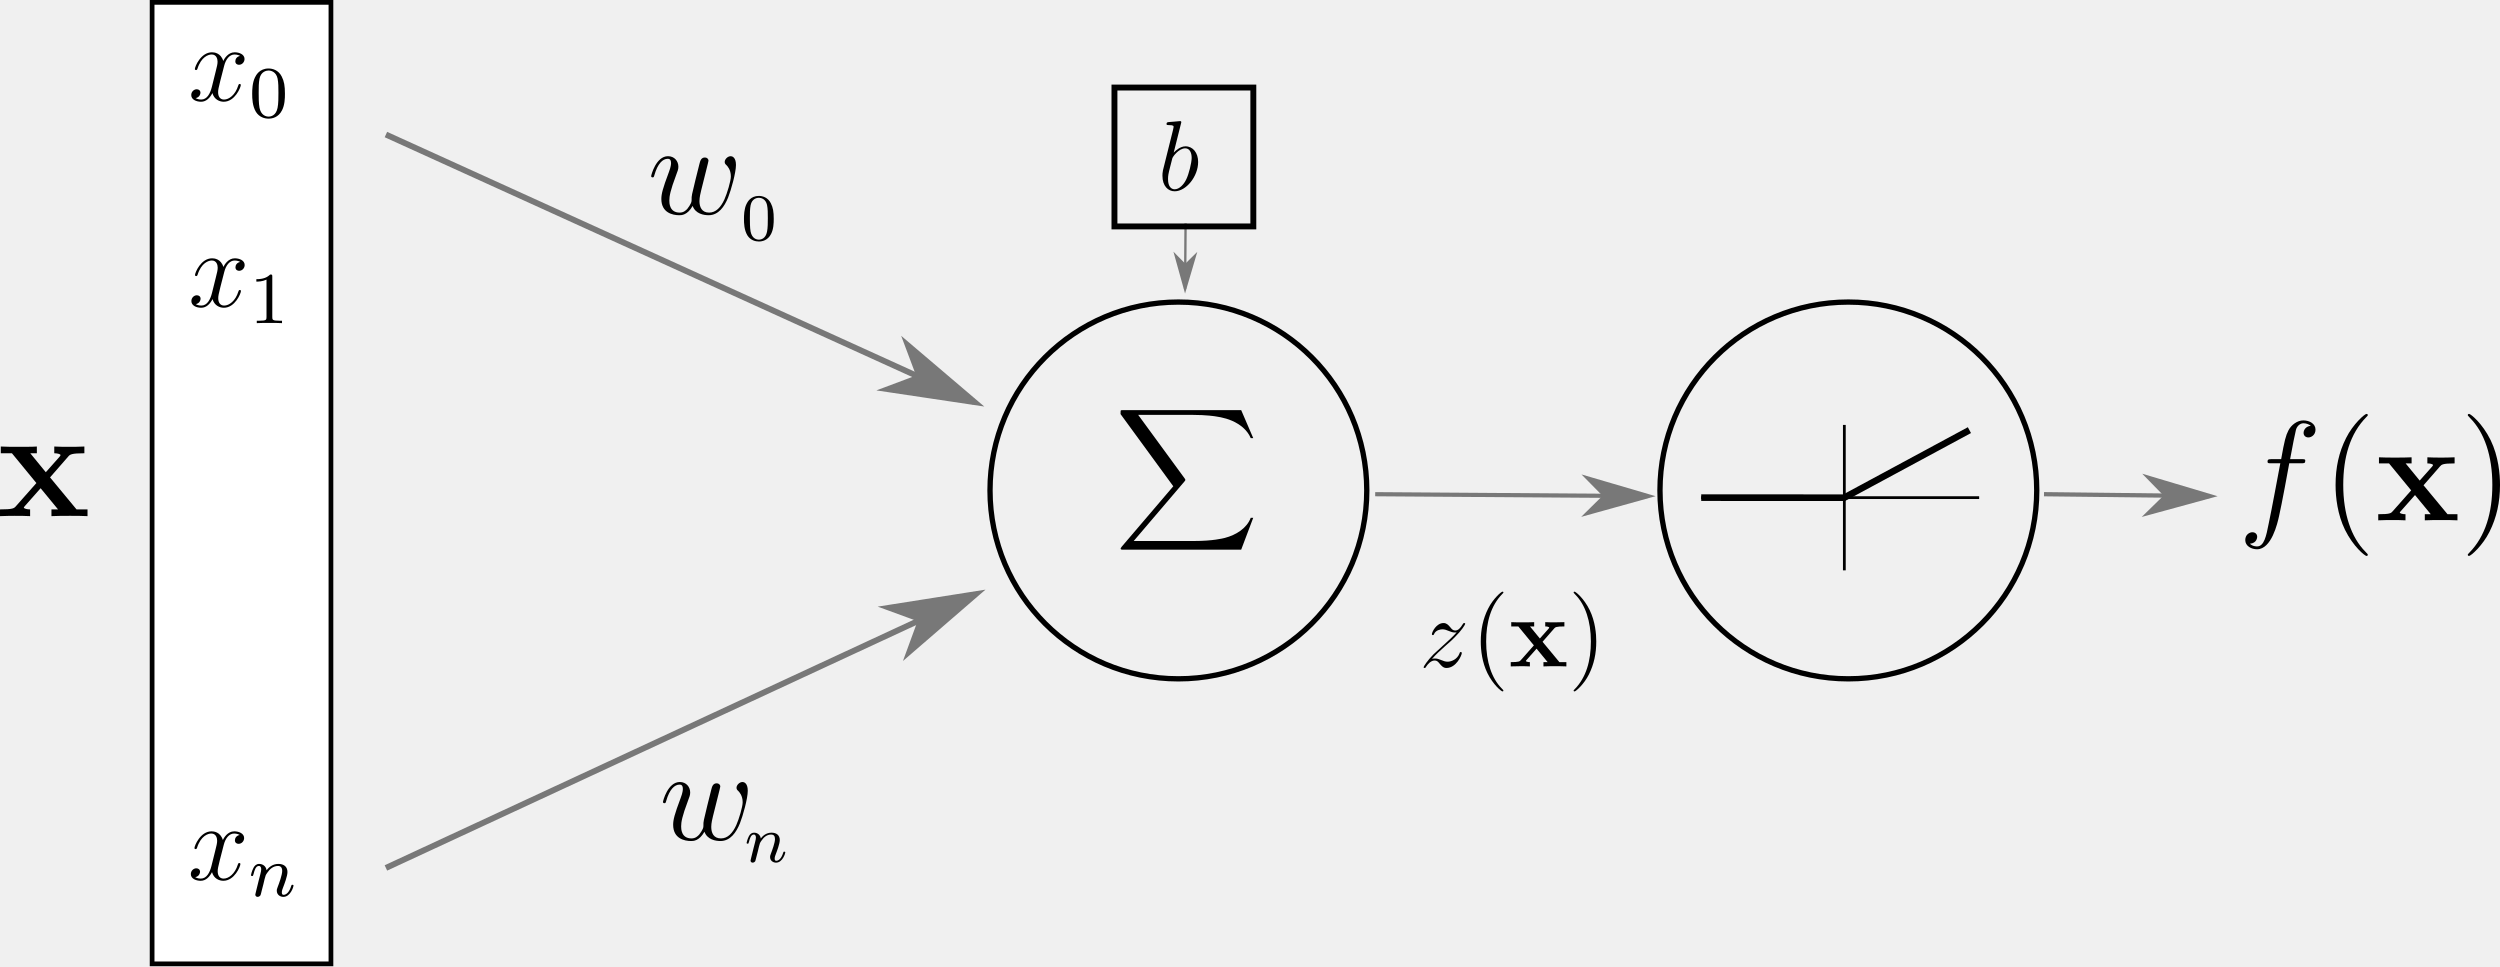
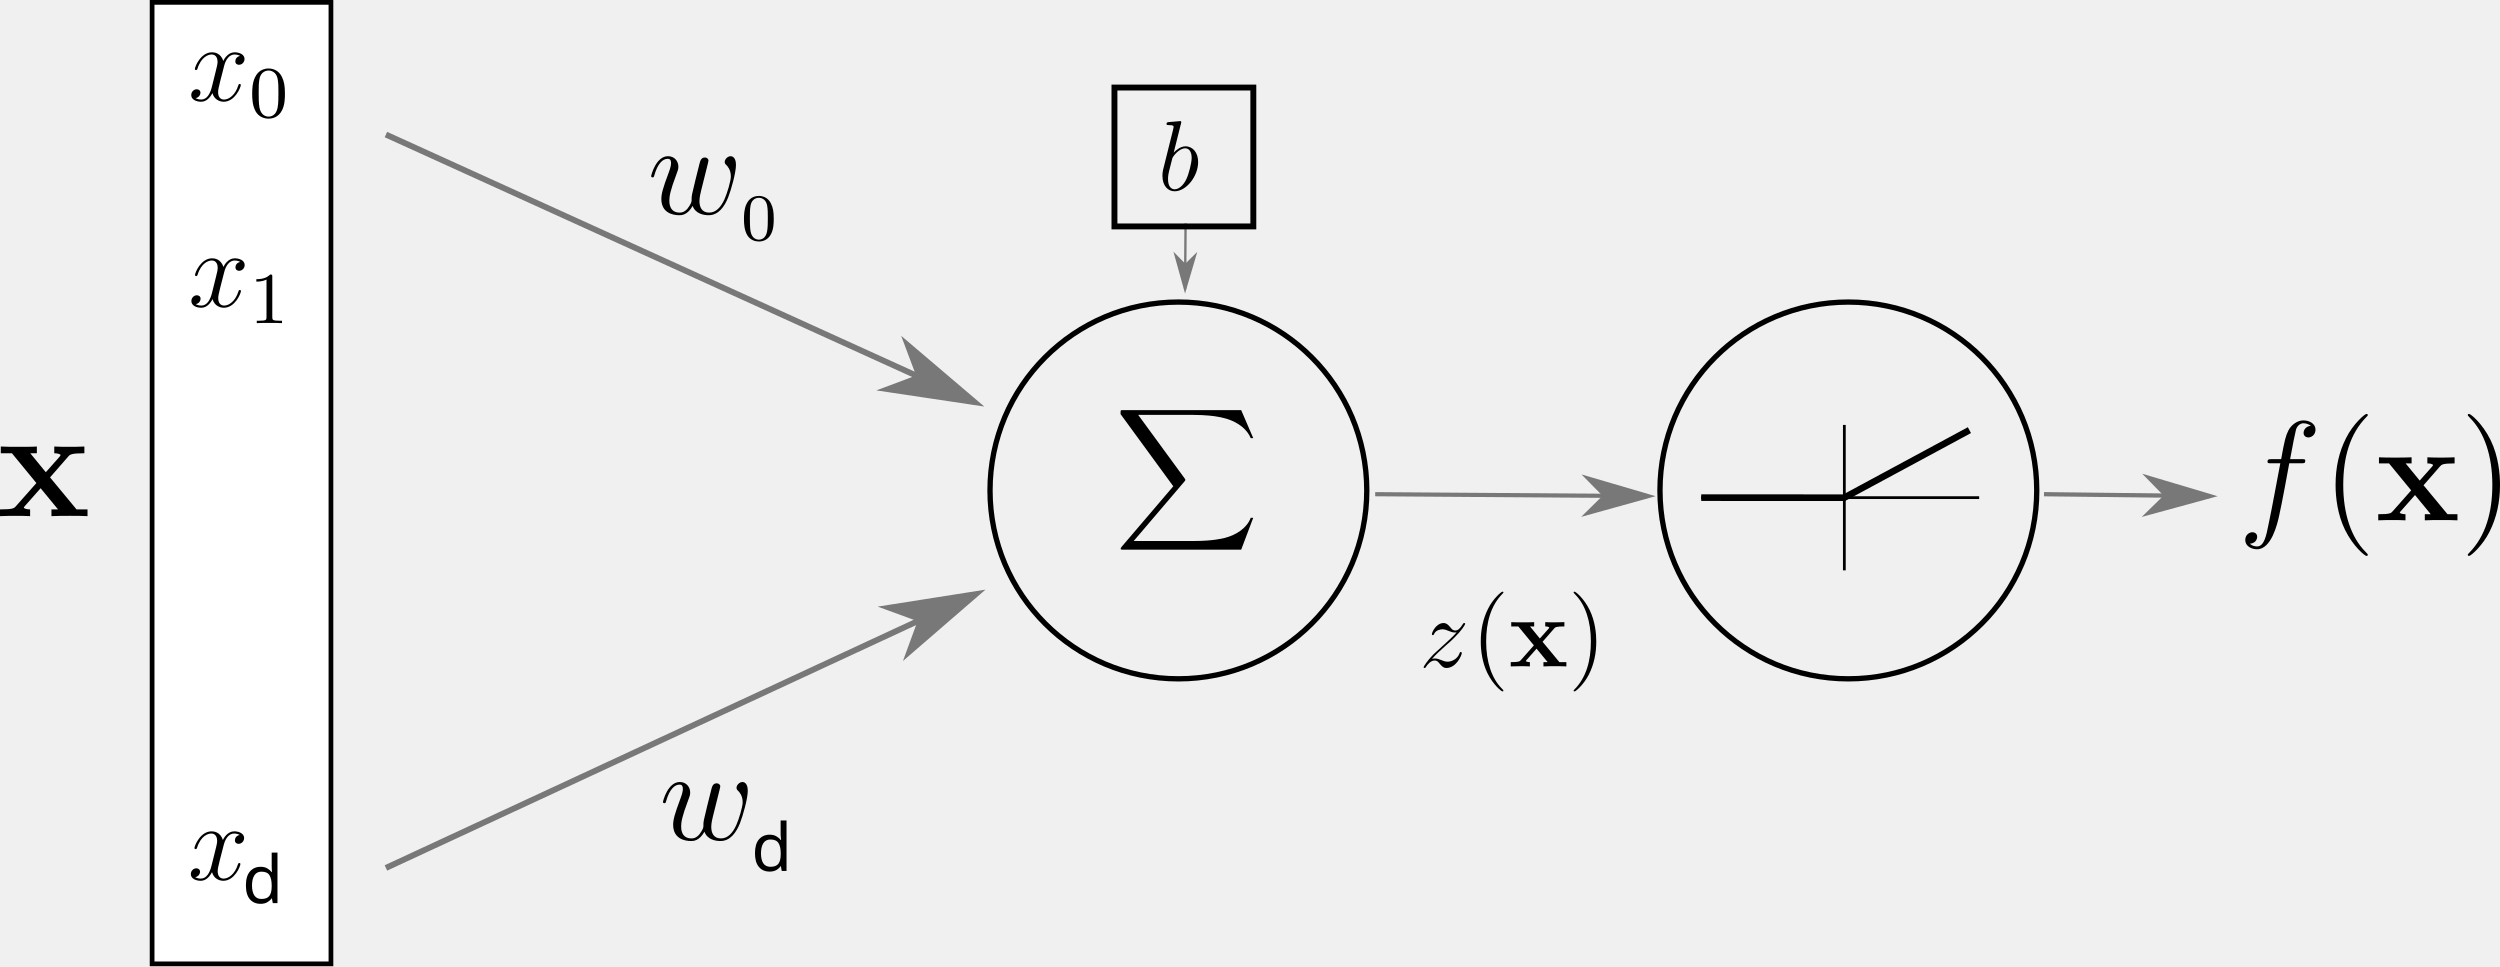
<svg xmlns="http://www.w3.org/2000/svg" width="119.507mm" height="46.188mm" viewBox="0 0 423.45 163.658" id="svg2" version="1.1">
  <defs id="defs4">
    <marker orient="auto" refY="0" refX="0" id="marker37521" style="overflow:visible">
      <path id="path37523" d="M 0,0 5,-5 -12.5,0 5,5 0,0 Z" style="fill:#000000;fill-opacity:1;fill-rule:evenodd;stroke:#000000;stroke-width:1pt;stroke-opacity:1" transform="matrix(-0.8,0,0,-0.8,-10,0)" />
    </marker>
    <marker orient="auto" refY="0" refX="0" id="marker23129" style="overflow:visible">
      <path id="path23131" d="M 0,0 5,-5 -12.5,0 5,5 0,0 Z" style="fill:#000000;fill-opacity:1;fill-rule:evenodd;stroke:#000000;stroke-width:1pt;stroke-opacity:1" transform="matrix(-0.8,0,0,-0.8,-10,0)" />
    </marker>
    <marker style="overflow:visible" id="marker17938" refX="0" refY="0" orient="auto">
      <path transform="matrix(-0.8,0,0,-0.8,-10,0)" style="fill:#000000;fill-opacity:1;fill-rule:evenodd;stroke:#000000;stroke-width:1pt;stroke-opacity:1" d="M 0,0 5,-5 -12.5,0 5,5 0,0 Z" id="path17940" />
    </marker>
    <marker orient="auto" refY="0" refX="0" id="Arrow1Lend" style="overflow:visible">
      <path id="path17495" d="M 0,0 5,-5 -12.5,0 5,5 0,0 Z" style="fill:#000000;fill-opacity:1;fill-rule:evenodd;stroke:#000000;stroke-width:1pt;stroke-opacity:1" transform="matrix(-0.8,0,0,-0.8,-10,0)" />
    </marker>
    <marker style="overflow:visible" id="marker22221" refX="0" refY="0" orient="auto">
      <path transform="matrix(-0.8,0,0,-0.8,-10,0)" style="fill:#000000;fill-opacity:1;fill-rule:evenodd;stroke:#000000;stroke-width:1pt;stroke-opacity:1" d="M 0,0 5,-5 -12.5,0 5,5 0,0 Z" id="path22223" />
    </marker>
    <marker style="overflow:visible" id="marker21117" refX="0" refY="0" orient="auto">
      <path transform="matrix(-0.8,0,0,-0.8,-10,0)" style="fill:#000000;fill-opacity:1;fill-rule:evenodd;stroke:#000000;stroke-width:1pt;stroke-opacity:1" d="M 0,0 5,-5 -12.5,0 5,5 0,0 Z" id="path21119" />
    </marker>
    <marker style="overflow:visible" id="marker34054" refX="0" refY="0" orient="auto">
      <path transform="matrix(-0.8,0,0,-0.8,-10,0)" style="fill:#000000;fill-opacity:1;fill-rule:evenodd;stroke:#000000;stroke-width:1pt;stroke-opacity:1" d="M 0,0 5,-5 -12.5,0 5,5 0,0 Z" id="path34056" />
    </marker>
    <marker style="overflow:visible" id="marker34130" refX="0" refY="0" orient="auto">
      <path transform="matrix(-0.8,0,0,-0.8,-10,0)" style="fill:#000000;fill-opacity:1;fill-rule:evenodd;stroke:#000000;stroke-width:1pt;stroke-opacity:1" d="M 0,0 5,-5 -12.5,0 5,5 0,0 Z" id="path34132" />
    </marker>
    <marker orient="auto" refY="0" refX="0" id="marker33821" style="overflow:visible">
      <path id="path33823" d="M 0,0 5,-5 -12.5,0 5,5 0,0 Z" style="fill:#000000;fill-opacity:1;fill-rule:evenodd;stroke:#000000;stroke-width:1pt;stroke-opacity:1" transform="matrix(-0.8,0,0,-0.8,-10,0)" />
    </marker>
    <marker orient="auto" refY="0" refX="0" id="marker33769" style="overflow:visible">
      <path id="path33771" d="M 0,0 5,-5 -12.5,0 5,5 0,0 Z" style="fill:#000000;fill-opacity:1;fill-rule:evenodd;stroke:#000000;stroke-width:1pt;stroke-opacity:1" transform="matrix(-0.8,0,0,-0.8,-10,0)" />
    </marker>
    <marker orient="auto" refY="0" refX="0" id="marker33723" style="overflow:visible">
      <path id="path33725" d="M 0,0 5,-5 -12.5,0 5,5 0,0 Z" style="fill:#000000;fill-opacity:1;fill-rule:evenodd;stroke:#000000;stroke-width:1pt;stroke-opacity:1" transform="matrix(-0.8,0,0,-0.8,-10,0)" />
    </marker>
    <marker orient="auto" refY="0" refX="0" id="marker33879" style="overflow:visible">
      <path id="path33881" d="M 0,0 5,-5 -12.5,0 5,5 0,0 Z" style="fill:#000000;fill-opacity:1;fill-rule:evenodd;stroke:#000000;stroke-width:1pt;stroke-opacity:1" transform="matrix(-0.8,0,0,-0.8,-10,0)" />
    </marker>
  </defs>
  <g id="layer1" transform="translate(-56.53959,-79.17836)">
    <path id="path17470" d="m 368.934,151.151 v 24.633" style="fill:none;fill-rule:evenodd;stroke:#000000;stroke-width:0.469;stroke-linecap:butt;stroke-linejoin:miter;stroke-miterlimit:4;stroke-dasharray:none;stroke-opacity:1" />
    <path style="fill:none;fill-rule:evenodd;stroke:#000000;stroke-width:0.469;stroke-linecap:butt;stroke-linejoin:miter;stroke-miterlimit:4;stroke-dasharray:none;stroke-opacity:1" d="m 344.69,163.468 h 47.078" id="path17472" />
    <path id="path17486" d="m 121.905,101.967 99.587,45.267" style="opacity:0.5;fill:none;fill-rule:evenodd;stroke:#000000;stroke-width:1;stroke-linecap:butt;stroke-linejoin:miter;stroke-miterlimit:4;stroke-dasharray:none;stroke-dashoffset:0;stroke-opacity:1;marker-end:url(#Arrow1Lend)" />
    <path style="opacity:0.5;fill:none;fill-rule:evenodd;stroke:#000000;stroke-width:1;stroke-linecap:butt;stroke-linejoin:miter;stroke-miterlimit:4;stroke-dasharray:none;stroke-dashoffset:0;stroke-opacity:1;marker-end:url(#marker17938)" d="m 121.905,226.188 99.798,-46.32" id="path17936" />
    <path style="opacity:0.5;fill:none;fill-rule:evenodd;stroke:#000000;stroke-width:0.398;stroke-linecap:butt;stroke-linejoin:miter;stroke-miterlimit:4;stroke-dasharray:none;stroke-dashoffset:0;stroke-opacity:1;marker-end:url(#marker23129)" d="m 257.353,117.014 -0.085,11.109" id="path22219" />
    <path style="opacity:0.5;fill:none;fill-rule:evenodd;stroke:#000000;stroke-width:0.708;stroke-linecap:butt;stroke-linejoin:miter;stroke-miterlimit:4;stroke-dasharray:none;stroke-dashoffset:0;stroke-opacity:1;marker-end:url(#marker21117)" d="m 289.469,162.886 46.124,0.325" id="path21115" />
    <rect style="fill:#ffffff;fill-opacity:1;stroke:#000000;stroke-width:0.8;stroke-miterlimit:4;stroke-dasharray:none;stroke-dashoffset:0;stroke-opacity:1" id="rect4136-1" width="30.291" height="162.858" x="82.304" y="79.578" />
    <circle style="fill:none;fill-opacity:1;stroke:#000000;stroke-width:0.901;stroke-miterlimit:4;stroke-dasharray:none;stroke-dashoffset:0;stroke-opacity:1" id="path4138-0" cx="256.137" cy="162.249" r="31.909" />
    <g id="g29382" transform="matrix(1.1,0,0,1.1,-260.5438,121.5751)">
      <path d="m 325.236,-29.933 c -0.54,0.101 -0.743,0.507 -0.743,0.827 0,0.405 0.321,0.54 0.557,0.54 0.507,0 0.861,-0.439 0.861,-0.895 0,-0.709 -0.811,-1.03 -1.52,-1.03 -1.03,0 -1.604,1.013 -1.756,1.334 -0.388,-1.267 -1.435,-1.334 -1.739,-1.334 -1.722,0 -2.634,2.212 -2.634,2.584 0,0.068 0.068,0.152 0.186,0.152 0.135,0 0.169,-0.101 0.203,-0.169 0.574,-1.874 1.706,-2.229 2.195,-2.229 0.76,0 0.912,0.709 0.912,1.115 0,0.372 -0.101,0.76 -0.304,1.57 l -0.574,2.313 c -0.253,1.013 -0.743,1.942 -1.638,1.942 -0.084,0 -0.507,0 -0.861,-0.22 0.608,-0.118 0.743,-0.625 0.743,-0.827 0,-0.338 -0.253,-0.54 -0.574,-0.54 -0.405,0 -0.844,0.355 -0.844,0.895 0,0.709 0.794,1.03 1.52,1.03 0.811,0 1.385,-0.642 1.739,-1.334 0.27,0.996 1.115,1.334 1.739,1.334 1.722,0 2.634,-2.212 2.634,-2.584 0,-0.084 -0.068,-0.152 -0.169,-0.152 -0.152,0 -0.169,0.084 -0.22,0.22 -0.456,1.486 -1.435,2.178 -2.195,2.178 -0.591,0 -0.912,-0.439 -0.912,-1.131 0,-0.372 0.068,-0.642 0.338,-1.756 l 0.591,-2.297 c 0.253,-1.013 0.827,-1.756 1.604,-1.756 0.034,0 0.507,0 0.861,0.22 z" id="use28720" />
      <path d="m 332.133,-24.101 c 0,-1.205 -0.124,-1.936 -0.495,-2.657 -0.495,-0.991 -1.407,-1.238 -2.026,-1.238 -1.418,0 -1.936,1.058 -2.094,1.373 -0.405,0.822 -0.428,1.936 -0.428,2.522 0,0.743 0.034,1.88 0.574,2.781 0.518,0.833 1.351,1.047 1.948,1.047 0.54,0 1.509,-0.169 2.071,-1.283 0.417,-0.811 0.45,-1.813 0.45,-2.544 z m -2.522,3.512 c -0.383,0 -1.16,-0.18 -1.396,-1.362 -0.124,-0.642 -0.124,-1.7 -0.124,-2.285 0,-0.777 0,-1.565 0.124,-2.184 0.236,-1.148 1.115,-1.261 1.396,-1.261 0.383,0 1.16,0.191 1.385,1.216 0.135,0.619 0.135,1.464 0.135,2.229 0,0.664 0,1.677 -0.135,2.308 -0.236,1.182 -1.013,1.34 -1.385,1.34 z" id="use28722" />
    </g>
    <g id="g29386" transform="matrix(1.1,0,0,1.1,-278.2086,156.4699)">
      <path d="m 341.316,-29.933 c -0.54,0.101 -0.743,0.507 -0.743,0.827 0,0.405 0.321,0.54 0.557,0.54 0.507,0 0.861,-0.439 0.861,-0.895 0,-0.709 -0.811,-1.03 -1.52,-1.03 -1.03,0 -1.604,1.013 -1.756,1.334 -0.388,-1.267 -1.435,-1.334 -1.739,-1.334 -1.722,0 -2.634,2.212 -2.634,2.584 0,0.068 0.068,0.152 0.186,0.152 0.135,0 0.169,-0.101 0.203,-0.169 0.574,-1.874 1.706,-2.229 2.195,-2.229 0.76,0 0.912,0.709 0.912,1.115 0,0.372 -0.101,0.76 -0.304,1.57 l -0.574,2.313 c -0.253,1.013 -0.743,1.942 -1.638,1.942 -0.084,0 -0.507,0 -0.861,-0.22 0.608,-0.118 0.743,-0.625 0.743,-0.827 0,-0.338 -0.253,-0.54 -0.574,-0.54 -0.405,0 -0.844,0.355 -0.844,0.895 0,0.709 0.794,1.03 1.52,1.03 0.811,0 1.385,-0.642 1.739,-1.334 0.27,0.996 1.115,1.334 1.739,1.334 1.722,0 2.634,-2.212 2.634,-2.584 0,-0.084 -0.068,-0.152 -0.169,-0.152 -0.152,0 -0.169,0.084 -0.22,0.22 -0.456,1.486 -1.435,2.178 -2.195,2.178 -0.591,0 -0.912,-0.439 -0.912,-1.131 0,-0.372 0.068,-0.642 0.338,-1.756 l 0.591,-2.297 c 0.253,-1.013 0.827,-1.756 1.604,-1.756 0.034,0 0.507,0 0.861,0.22 z" id="use28724" />
      <path d="m 346.243,-27.681 c 0,-0.304 -0.022,-0.315 -0.326,-0.315 -0.462,0.45 -1.058,0.72 -2.128,0.72 l 0,0.372 c 0.304,0 0.912,0 1.565,-0.304 l 0,5.775 c 0,0.417 -0.034,0.552 -1.103,0.552 l -0.394,0 0,0.372 c 0.462,-0.034 1.43,-0.034 1.936,-0.034 0.507,0 1.486,0 1.948,0.034 l 0,-0.372 -0.394,0 c -1.069,0 -1.103,-0.135 -1.103,-0.552 l 0,-6.248 z" id="use28726" />
    </g>
    <g id="g29390" transform="matrix(1.1,0,0,1.1,-295.9898,253.53)">
      <path d="m 357.397,-29.933 c -0.54,0.101 -0.743,0.507 -0.743,0.827 0,0.405 0.321,0.54 0.557,0.54 0.507,0 0.861,-0.439 0.861,-0.895 0,-0.709 -0.811,-1.03 -1.52,-1.03 -1.03,0 -1.604,1.013 -1.756,1.334 -0.388,-1.267 -1.435,-1.334 -1.739,-1.334 -1.722,0 -2.634,2.212 -2.634,2.584 0,0.068 0.068,0.152 0.186,0.152 0.135,0 0.169,-0.101 0.203,-0.169 0.574,-1.874 1.706,-2.229 2.195,-2.229 0.76,0 0.912,0.709 0.912,1.115 0,0.372 -0.101,0.76 -0.304,1.57 l -0.574,2.313 c -0.253,1.013 -0.743,1.942 -1.638,1.942 -0.085,0 -0.507,0 -0.861,-0.22 0.608,-0.118 0.743,-0.625 0.743,-0.827 0,-0.338 -0.253,-0.54 -0.574,-0.54 -0.405,0 -0.844,0.355 -0.844,0.895 0,0.709 0.794,1.03 1.52,1.03 0.811,0 1.385,-0.642 1.739,-1.334 0.27,0.996 1.115,1.334 1.739,1.334 1.722,0 2.634,-2.212 2.634,-2.584 0,-0.084 -0.068,-0.152 -0.169,-0.152 -0.152,0 -0.169,0.084 -0.22,0.22 -0.456,1.486 -1.435,2.178 -2.195,2.178 -0.591,0 -0.912,-0.439 -0.912,-1.131 0,-0.372 0.068,-0.642 0.338,-1.756 l 0.591,-2.297 c 0.253,-1.013 0.827,-1.756 1.604,-1.756 0.034,0 0.507,0 0.861,0.22 z" id="use28728" />
-       <path d="m 361.04,-22.356 c 0.034,-0.169 0.146,-0.597 0.18,-0.766 0.158,-0.608 0.158,-0.619 0.417,-0.991 0.371,-0.552 0.901,-1.047 1.655,-1.047 0.405,0 0.642,0.236 0.642,0.766 0,0.619 -0.473,1.903 -0.687,2.454 -0.146,0.372 -0.146,0.439 -0.146,0.585 0,0.642 0.529,0.957 1.013,0.957 1.103,0 1.565,-1.576 1.565,-1.722 0,-0.113 -0.09,-0.146 -0.169,-0.146 -0.135,0 -0.158,0.079 -0.191,0.191 -0.27,0.923 -0.743,1.362 -1.171,1.362 -0.18,0 -0.27,-0.113 -0.27,-0.372 0,-0.259 0.09,-0.507 0.203,-0.788 0.169,-0.428 0.664,-1.722 0.664,-2.353 0,-0.844 -0.585,-1.25 -1.396,-1.25 -0.912,0 -1.497,0.552 -1.824,0.979 -0.079,-0.619 -0.574,-0.979 -1.148,-0.979 -0.405,0 -0.687,0.259 -0.867,0.608 -0.27,0.529 -0.383,1.092 -0.383,1.115 0,0.101 0.079,0.146 0.169,0.146 0.146,0 0.158,-0.045 0.236,-0.338 0.135,-0.552 0.338,-1.216 0.811,-1.216 0.293,0 0.36,0.281 0.36,0.529 0,0.203 -0.056,0.417 -0.146,0.788 -0.022,0.09 -0.191,0.754 -0.236,0.912 l -0.417,1.689 c -0.045,0.169 -0.113,0.45 -0.113,0.495 0,0.259 0.214,0.349 0.36,0.349 0.203,0 0.372,-0.135 0.45,-0.27 0.034,-0.068 0.124,-0.45 0.18,-0.687 l 0.259,-1.002 z" id="use28730" />
+       <text xml:space="preserve" style="font-style:normal;font-weight:normal;font-size:10.227px;line-height:1.25;font-family:sans-serif;fill:#000000;fill-opacity:1;stroke:none;stroke-width:0.852" x="357.785" y="-19.437" id="text3578">
+         <tspan id="tspan3576" style="font-size:10.227px;stroke-width:0.852" x="357.785" y="-19.437">d</tspan>
+       </text>
    </g>
+     <text xml:space="preserve" style="font-style:normal;font-weight:normal;font-size:11.25px;line-height:1.25;font-family:sans-serif;fill:#000000;fill-opacity:1;stroke:none;stroke-width:0.938" x="183.793" y="226.699" id="text3578-1">
+       <tspan id="tspan3576-4" style="font-size:11.25px;stroke-width:0.938" x="183.793" y="226.699">d</tspan>
+     </text>
    <g id="g35345" transform="translate(468.2829,-55.76429)">
      <rect y="149.772" x="-222.977" height="23.523" width="23.523" id="rect20371-5" style="fill:none;fill-opacity:1;stroke:#000000;stroke-width:1;stroke-miterlimit:4;stroke-dasharray:none;stroke-dashoffset:0;stroke-opacity:1" />
      <g id="g29544" transform="matrix(1.25,0,0,1.25,-666.9194,150.801)">
        <path id="use27611" d="m 364.169,4.06 c 0.013,-0.054 0.041,-0.135 0.041,-0.203 0,-0.135 -0.135,-0.135 -0.162,-0.135 -0.013,0 -0.5,0.041 -0.743,0.068 -0.23,0.014 -0.432,0.041 -0.675,0.054 -0.324,0.027 -0.419,0.041 -0.419,0.284 0,0.135 0.135,0.135 0.27,0.135 0.689,0 0.689,0.122 0.689,0.257 0,0.095 -0.108,0.486 -0.162,0.73 l -0.324,1.297 c -0.135,0.54 -0.905,3.607 -0.959,3.85 -0.068,0.338 -0.068,0.567 -0.068,0.743 0,1.378 0.77,2.094 1.648,2.094 1.567,0 3.188,-2.013 3.188,-3.972 0,-1.243 -0.702,-2.121 -1.716,-2.121 -0.702,0 -1.337,0.581 -1.594,0.851 l 0.986,-3.931 z m -0.851,8.903 c -0.432,0 -0.905,-0.324 -0.905,-1.378 0,-0.446 0.041,-0.702 0.284,-1.648 0.041,-0.176 0.257,-1.04 0.311,-1.216 0.027,-0.108 0.824,-1.31 1.743,-1.31 0.594,0 0.865,0.594 0.865,1.297 0,0.648 -0.378,2.175 -0.716,2.877 -0.338,0.73 -0.959,1.378 -1.581,1.378 z" />
      </g>
    </g>
    <path id="use27503" d="m 65.014,160.042 3.082,-3.533 c 0.292,-0.345 0.531,-0.558 2.736,-0.558 l 0,-1.142 c -1.488,0.053 -1.541,0.053 -2.444,0.053 -0.77,0 -1.913,0 -2.657,-0.053 l 0,1.142 c 0.505,0 1.063,0.133 1.063,0.319 0,0.053 -0.133,0.239 -0.186,0.292 l -2.311,2.603 -2.63,-3.214 1.116,0 0,-1.142 c -0.611,0.053 -2.417,0.053 -3.135,0.053 -0.797,0 -2.231,0 -2.975,-0.053 l 0,1.142 1.886,0 4.144,5.047 -3.453,3.905 c -0.319,0.372 -0.505,0.558 -2.71,0.558 l 0,1.142 c 1.594,-0.053 1.647,-0.053 2.471,-0.053 0.77,0 1.886,0 2.63,0.053 l 0,-1.142 c -0.505,0 -1.063,-0.133 -1.063,-0.319 0,-0.027 0,-0.053 0.186,-0.266 l 2.657,-3.002 2.949,3.586 -1.116,0 0,1.142 c 0.638,-0.053 2.417,-0.053 3.161,-0.053 0.797,0 2.205,0 2.949,0.053 l 0,-1.142 -1.86,0 -4.489,-5.419 z" />
    <path id="use35780" d="m 266.771,172.283 2.043,-5.404 -0.422,0 c -0.659,1.756 -2.449,2.905 -4.391,3.411 -0.355,0.084 -2.01,0.523 -5.252,0.523 l -10.183,0 8.595,-10.081 c 0.118,-0.135 0.152,-0.186 0.152,-0.27 0,-0.034 0,-0.084 -0.118,-0.253 l -7.869,-10.757 9.254,0 c 2.263,0 3.8,0.236 3.951,0.27 0.912,0.135 2.381,0.422 3.715,1.266 0.422,0.27 1.57,1.03 2.145,2.398 l 0.422,0 -2.043,-4.745 -19.96,0 c -0.388,0 -0.405,0.017 -0.456,0.118 -0.017,0.051 -0.017,0.372 -0.017,0.557 l 8.933,12.226 -8.747,10.25 c -0.169,0.203 -0.169,0.287 -0.169,0.304 0,0.186 0.152,0.186 0.456,0.186 l 19.96,0 z" />
    <g transform="matrix(1.779362,0,0,1.779362,397.3138,142.4761)" id="g36369">
      <path d="m 27.551,8.526 c 0.27,0 0.378,0 0.378,-0.257 0,-0.135 -0.108,-0.135 -0.351,-0.135 l -1.094,0 C 26.741,6.743 26.93,5.784 27.038,5.352 27.119,5.027 27.403,4.717 27.754,4.717 c 0.284,0 0.567,0.122 0.702,0.243 -0.527,0.054 -0.689,0.446 -0.689,0.675 0,0.27 0.203,0.432 0.459,0.432 0.27,0 0.675,-0.23 0.675,-0.743 0,-0.567 -0.567,-0.878 -1.162,-0.878 -0.581,0 -1.148,0.432 -1.418,0.959 -0.243,0.473 -0.378,0.959 -0.689,2.729 l -0.905,0 c -0.257,0 -0.392,0 -0.392,0.243 0,0.149 0.081,0.149 0.351,0.149 l 0.865,0 c -0.243,1.256 -0.797,4.309 -1.108,5.755 -0.23,1.175 -0.432,2.161 -1.108,2.161 -0.041,0 -0.432,0 -0.675,-0.257 0.689,-0.054 0.689,-0.648 0.689,-0.662 0,-0.27 -0.203,-0.432 -0.459,-0.432 -0.27,0 -0.675,0.23 -0.675,0.743 0,0.581 0.594,0.878 1.121,0.878 1.378,0 1.945,-2.472 2.094,-3.148 0.243,-1.04 0.905,-4.634 0.973,-5.039 l 1.148,0 z" id="use35782" />
      <path d="m 33.879,17.24 c 0,-0.041 0,-0.068 -0.23,-0.297 -1.351,-1.364 -2.107,-3.593 -2.107,-6.349 0,-2.621 0.635,-4.877 2.202,-6.471 0.135,-0.122 0.135,-0.149 0.135,-0.189 0,-0.081 -0.068,-0.108 -0.122,-0.108 -0.176,0 -1.283,0.973 -1.945,2.297 -0.689,1.364 -1,2.81 -1,4.472 0,1.202 0.189,2.81 0.892,4.255 0.797,1.621 1.905,2.499 2.053,2.499 0.054,0 0.122,-0.027 0.122,-0.108 z" id="use35784" />
      <path d="m 39.185,10.62 1.567,-1.797 c 0.149,-0.176 0.27,-0.284 1.391,-0.284 l 0,-0.581 c -0.757,0.027 -0.784,0.027 -1.243,0.027 -0.392,0 -0.973,0 -1.351,-0.027 l 0,0.581 c 0.257,0 0.54,0.068 0.54,0.162 0,0.027 -0.068,0.122 -0.095,0.149 l -1.175,1.324 -1.337,-1.635 0.567,0 0,-0.581 c -0.311,0.027 -1.229,0.027 -1.594,0.027 -0.405,0 -1.135,0 -1.513,-0.027 l 0,0.581 0.959,0 2.107,2.567 -1.756,1.986 c -0.162,0.189 -0.257,0.284 -1.378,0.284 l 0,0.581 c 0.811,-0.027 0.838,-0.027 1.256,-0.027 0.392,0 0.959,0 1.337,0.027 l 0,-0.581 c -0.257,0 -0.54,-0.068 -0.54,-0.162 0,-0.014 0,-0.027 0.095,-0.135 l 1.351,-1.527 1.5,1.824 -0.567,0 0,0.581 c 0.324,-0.027 1.229,-0.027 1.608,-0.027 0.405,0 1.121,0 1.5,0.027 l 0,-0.581 -0.946,0 -2.283,-2.756 z" id="use35786" />
      <path d="m 46.464,10.593 c 0,-1.027 -0.135,-2.702 -0.892,-4.269 -0.797,-1.621 -1.905,-2.499 -2.053,-2.499 -0.054,0 -0.122,0.027 -0.122,0.108 0,0.041 0,0.068 0.23,0.297 1.351,1.364 2.107,3.593 2.107,6.349 0,2.621 -0.635,4.877 -2.202,6.471 -0.135,0.122 -0.135,0.149 -0.135,0.189 0,0.081 0.068,0.108 0.122,0.108 0.176,0 1.283,-0.973 1.945,-2.297 0.689,-1.378 1,-2.837 1,-4.458 z" id="use35788" />
    </g>
    <path id="use35792" d="m 311.186,196.158 c 0,-0.051 0,-0.084 -0.287,-0.372 -1.689,-1.706 -2.634,-4.492 -2.634,-7.937 0,-3.276 0.794,-6.096 2.753,-8.089 0.169,-0.152 0.169,-0.186 0.169,-0.236 0,-0.101 -0.084,-0.135 -0.152,-0.135 -0.22,0 -1.604,1.216 -2.432,2.871 -0.861,1.706 -1.25,3.512 -1.25,5.589 0,1.503 0.236,3.512 1.115,5.319 0.996,2.026 2.381,3.124 2.567,3.124 0.068,0 0.152,-0.034 0.152,-0.135 z" />
    <path id="use35794" d="m 317.818,187.884 1.959,-2.246 c 0.186,-0.22 0.338,-0.355 1.739,-0.355 l 0,-0.726 c -0.946,0.034 -0.979,0.034 -1.554,0.034 -0.49,0 -1.216,0 -1.689,-0.034 l 0,0.726 c 0.321,0 0.675,0.084 0.675,0.203 0,0.034 -0.084,0.152 -0.118,0.186 l -1.469,1.655 -1.672,-2.043 0.709,0 0,-0.726 c -0.388,0.034 -1.537,0.034 -1.993,0.034 -0.507,0 -1.418,0 -1.891,-0.034 l 0,0.726 1.199,0 2.634,3.208 -2.195,2.482 c -0.203,0.236 -0.321,0.355 -1.722,0.355 l 0,0.726 c 1.013,-0.034 1.047,-0.034 1.57,-0.034 0.49,0 1.199,0 1.672,0.034 l 0,-0.726 c -0.321,0 -0.675,-0.084 -0.675,-0.203 0,-0.017 0,-0.034 0.118,-0.169 l 1.689,-1.908 1.874,2.28 -0.709,0 0,0.726 c 0.405,-0.034 1.537,-0.034 2.01,-0.034 0.507,0 1.402,0 1.874,0.034 l 0,-0.726 -1.182,0 -2.854,-3.445 z" />
    <path id="use35796" d="m 326.916,187.85 c 0,-1.283 -0.169,-3.377 -1.115,-5.336 -0.996,-2.026 -2.381,-3.124 -2.567,-3.124 -0.068,0 -0.152,0.034 -0.152,0.135 0,0.051 0,0.084 0.287,0.372 1.689,1.706 2.634,4.492 2.634,7.937 0,3.276 -0.794,6.096 -2.753,8.089 -0.169,0.152 -0.169,0.186 -0.169,0.236 0,0.101 0.084,0.135 0.152,0.135 0.22,0 1.604,-1.216 2.432,-2.871 0.861,-1.722 1.25,-3.546 1.25,-5.573 z" />
    <circle r="31.909" cy="162.249" cx="369.615" id="circle36431" style="fill:none;fill-opacity:1;stroke:#000000;stroke-width:0.901;stroke-miterlimit:4;stroke-dasharray:none;stroke-dashoffset:0;stroke-opacity:1" />
    <path id="path37519" d="m 402.752,162.886 28.008,0.325" style="opacity:0.5;fill:none;fill-rule:evenodd;stroke:#000000;stroke-width:0.721;stroke-linecap:butt;stroke-linejoin:miter;stroke-miterlimit:4;stroke-dasharray:none;stroke-dashoffset:0;stroke-opacity:1;marker-end:url(#marker37521)" />
-     <path id="use28666" d="m 184.914,223.336 c 0.034,-0.169 0.146,-0.597 0.18,-0.766 0.158,-0.608 0.158,-0.619 0.417,-0.991 0.371,-0.552 0.901,-1.047 1.655,-1.047 0.405,0 0.642,0.236 0.642,0.766 0,0.619 -0.473,1.903 -0.687,2.454 -0.146,0.372 -0.146,0.439 -0.146,0.585 0,0.642 0.529,0.957 1.013,0.957 1.103,0 1.565,-1.576 1.565,-1.722 0,-0.113 -0.09,-0.146 -0.169,-0.146 -0.135,0 -0.158,0.079 -0.191,0.191 -0.27,0.923 -0.743,1.362 -1.171,1.362 -0.18,0 -0.27,-0.113 -0.27,-0.372 0,-0.259 0.09,-0.507 0.203,-0.788 0.169,-0.428 0.664,-1.722 0.664,-2.353 0,-0.844 -0.585,-1.25 -1.396,-1.25 -0.912,0 -1.497,0.552 -1.824,0.979 -0.079,-0.619 -0.574,-0.979 -1.148,-0.979 -0.405,0 -0.687,0.259 -0.867,0.608 -0.27,0.529 -0.383,1.092 -0.383,1.115 0,0.101 0.079,0.146 0.169,0.146 0.146,0 0.158,-0.045 0.236,-0.338 0.135,-0.552 0.338,-1.216 0.811,-1.216 0.293,0 0.36,0.281 0.36,0.529 0,0.203 -0.056,0.417 -0.146,0.788 -0.022,0.09 -0.191,0.754 -0.236,0.912 l -0.417,1.689 c -0.045,0.169 -0.113,0.45 -0.113,0.495 0,0.259 0.214,0.349 0.36,0.349 0.203,0 0.372,-0.135 0.45,-0.27 0.034,-0.068 0.124,-0.45 0.18,-0.687 l 0.259,-1.002 z" />
    <path id="use28650" d="m 187.596,116.257 c 0,-1.205 -0.124,-1.936 -0.495,-2.657 -0.495,-0.991 -1.407,-1.238 -2.026,-1.238 -1.418,0 -1.936,1.058 -2.094,1.373 -0.405,0.822 -0.428,1.936 -0.428,2.522 0,0.743 0.034,1.88 0.574,2.781 0.518,0.833 1.351,1.047 1.948,1.047 0.54,0 1.509,-0.169 2.071,-1.283 0.417,-0.811 0.45,-1.812 0.45,-2.544 z m -2.522,3.512 c -0.383,0 -1.16,-0.18 -1.396,-1.362 -0.124,-0.642 -0.124,-1.7 -0.124,-2.285 0,-0.777 0,-1.565 0.124,-2.184 0.236,-1.148 1.115,-1.261 1.396,-1.261 0.383,0 1.16,0.191 1.385,1.216 0.135,0.619 0.135,1.464 0.135,2.229 0,0.664 0,1.677 -0.135,2.308 -0.236,1.182 -1.013,1.34 -1.385,1.34 z" />
    <path id="use9054" d="m 299.089,190.787 c 0.726,-0.827 1.317,-1.351 2.162,-2.111 1.013,-0.878 1.452,-1.3 1.689,-1.554 1.182,-1.165 1.773,-2.145 1.773,-2.28 0,-0.135 -0.135,-0.135 -0.169,-0.135 -0.118,0 -0.152,0.068 -0.236,0.186 -0.422,0.726 -0.827,1.081 -1.266,1.081 -0.355,0 -0.54,-0.152 -0.861,-0.557 -0.355,-0.422 -0.642,-0.709 -1.131,-0.709 -1.233,0 -1.976,1.537 -1.976,1.891 0,0.051 0.017,0.152 0.169,0.152 0.135,0 0.152,-0.068 0.203,-0.186 0.287,-0.675 1.098,-0.794 1.418,-0.794 0.355,0 0.692,0.118 1.047,0.27 0.642,0.27 0.912,0.27 1.081,0.27 0.118,0 0.186,0 0.27,-0.017 -0.557,0.659 -1.469,1.469 -2.229,2.162 l -1.706,1.57 c -1.03,1.047 -1.655,2.043 -1.655,2.161 0,0.101 0.084,0.135 0.186,0.135 0.101,0 0.118,-0.017 0.236,-0.22 0.27,-0.422 0.811,-1.047 1.435,-1.047 0.355,0 0.523,0.118 0.861,0.54 0.321,0.372 0.608,0.726 1.148,0.726 1.655,0 2.601,-2.145 2.601,-2.533 0,-0.068 -0.017,-0.169 -0.186,-0.169 -0.135,0 -0.152,0.068 -0.203,0.236 -0.372,0.996 -1.368,1.402 -2.026,1.402 -0.355,0 -0.692,-0.118 -1.047,-0.27 -0.675,-0.27 -0.861,-0.27 -1.081,-0.27 -0.169,0 -0.355,0 -0.507,0.068 z" />
    <path id="use3515" d="m 173.859,114.058 c 0.488,1.33 1.862,1.574 2.705,1.574 1.685,0 2.682,-1.463 3.303,-2.993 0.51,-1.286 1.33,-4.212 1.33,-5.52 0,-1.352 -0.687,-1.485 -0.887,-1.485 -0.532,0 -1.02,0.532 -1.02,0.975 0,0.266 0.155,0.421 0.266,0.51 0.2,0.2 0.776,0.798 0.776,1.951 0,0.754 -0.621,2.838 -1.086,3.879 -0.621,1.352 -1.441,2.239 -2.594,2.239 -1.241,0 -1.64,-0.931 -1.64,-1.951 0,-0.643 0.2,-1.419 0.288,-1.796 l 0.931,-3.724 c 0.111,-0.443 0.31,-1.219 0.31,-1.308 0,-0.333 -0.266,-0.554 -0.599,-0.554 -0.643,0 -0.798,0.554 -0.931,1.086 -0.222,0.865 -1.153,4.611 -1.241,5.099 -0.089,0.377 -0.089,0.621 -0.089,1.108 0,0.532 -0.709,1.374 -0.732,1.419 -0.244,0.244 -0.599,0.621 -1.286,0.621 -1.751,0 -1.751,-1.663 -1.751,-2.039 0,-0.709 0.155,-1.685 1.153,-4.323 0.266,-0.687 0.377,-0.975 0.377,-1.419 0,-0.931 -0.665,-1.773 -1.751,-1.773 -2.039,0 -2.86,3.214 -2.86,3.392 0,0.089 0.089,0.2 0.244,0.2 0.2,0 0.222,-0.089 0.31,-0.399 0.554,-1.951 1.419,-2.749 2.239,-2.749 0.222,0 0.576,0.022 0.576,0.732 0,0.111 0,0.576 -0.377,1.552 -1.042,2.771 -1.264,3.68 -1.264,4.522 0,2.328 1.906,2.749 3.037,2.749 0.377,0 1.374,0 2.261,-1.574 z" />
    <path d="m 175.859,220.058 c 0.488,1.33 1.862,1.574 2.705,1.574 1.685,0 2.682,-1.463 3.303,-2.993 0.51,-1.286 1.33,-4.212 1.33,-5.52 0,-1.352 -0.687,-1.485 -0.887,-1.485 -0.532,0 -1.02,0.532 -1.02,0.975 0,0.266 0.155,0.421 0.266,0.51 0.2,0.2 0.776,0.798 0.776,1.951 0,0.754 -0.621,2.838 -1.086,3.879 -0.621,1.352 -1.441,2.239 -2.594,2.239 -1.241,0 -1.64,-0.931 -1.64,-1.951 0,-0.643 0.2,-1.419 0.288,-1.796 l 0.931,-3.724 c 0.111,-0.443 0.31,-1.219 0.31,-1.308 0,-0.333 -0.266,-0.554 -0.599,-0.554 -0.643,0 -0.798,0.554 -0.931,1.086 -0.222,0.865 -1.153,4.611 -1.241,5.099 -0.089,0.377 -0.089,0.621 -0.089,1.108 0,0.532 -0.709,1.374 -0.732,1.419 -0.244,0.244 -0.599,0.621 -1.286,0.621 -1.751,0 -1.751,-1.663 -1.751,-2.039 0,-0.709 0.155,-1.685 1.153,-4.323 0.266,-0.687 0.377,-0.975 0.377,-1.419 0,-0.931 -0.665,-1.773 -1.751,-1.773 -2.039,0 -2.86,3.214 -2.86,3.392 0,0.089 0.089,0.2 0.244,0.2 0.2,0 0.222,-0.089 0.31,-0.399 0.554,-1.951 1.419,-2.749 2.239,-2.749 0.222,0 0.576,0.022 0.576,0.732 0,0.111 0,0.576 -0.377,1.552 -1.042,2.771 -1.264,3.68 -1.264,4.522 0,2.328 1.906,2.749 3.037,2.749 0.377,0 1.374,0 2.261,-1.574 z" id="path12765" />
    <path style="fill:none;stroke:#000000;stroke-width:1.125;stroke-linecap:butt;stroke-linejoin:miter;stroke-opacity:1;stroke-miterlimit:4;stroke-dasharray:none" d="m 344.69,163.468 24.213,0.012 21.215,-11.445" id="path1154" />
  </g>
</svg>
